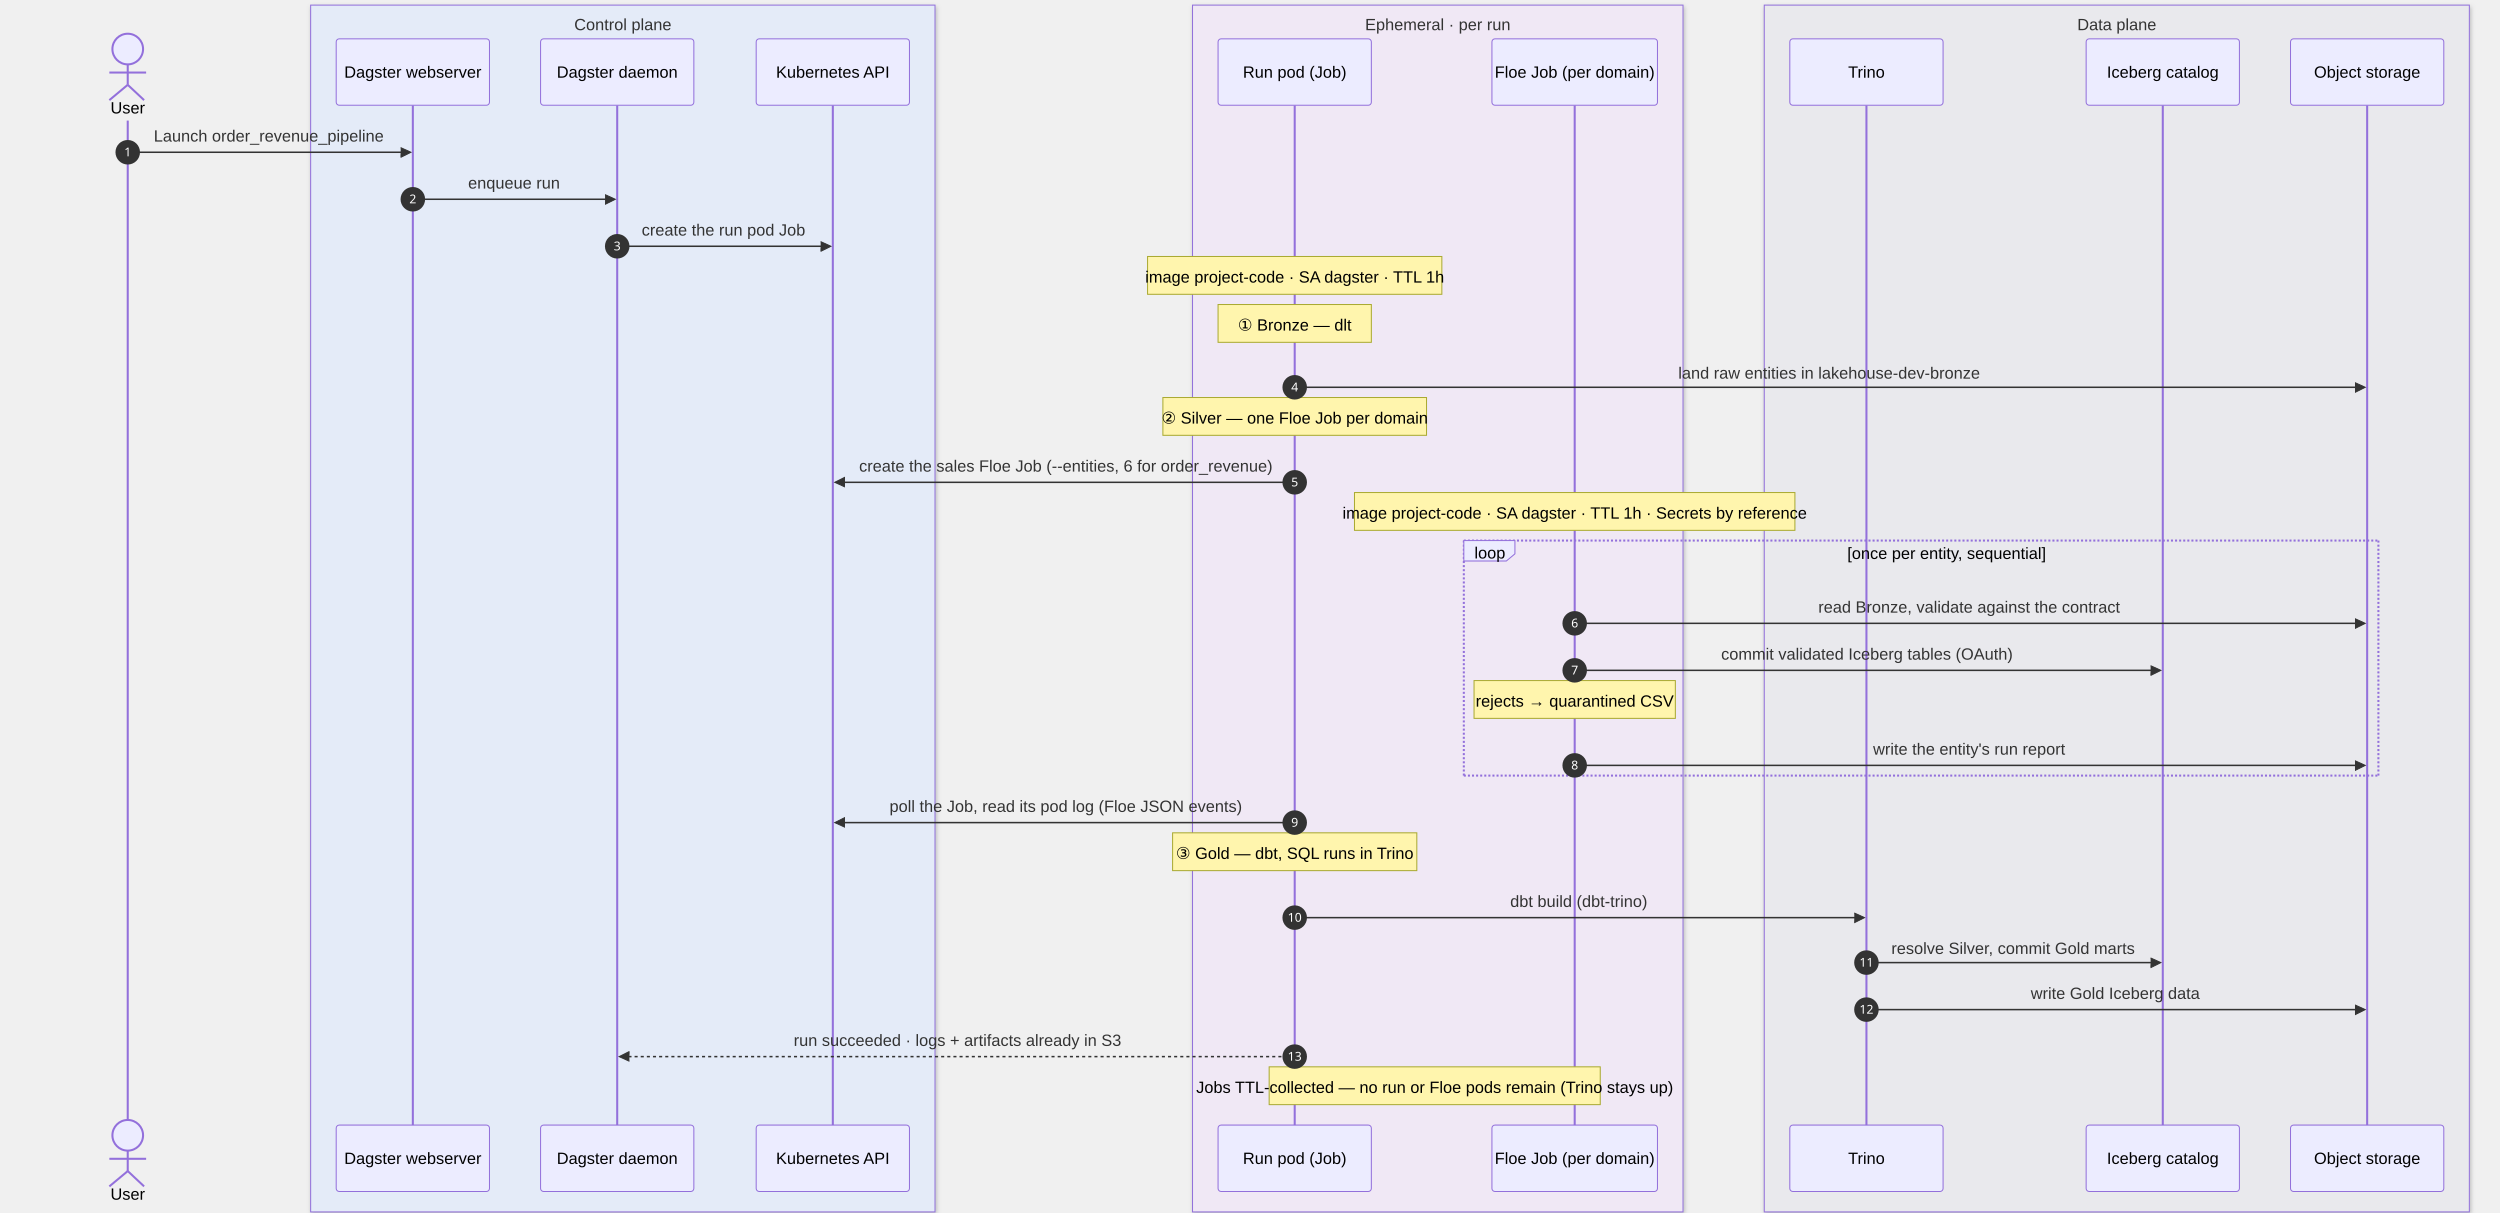
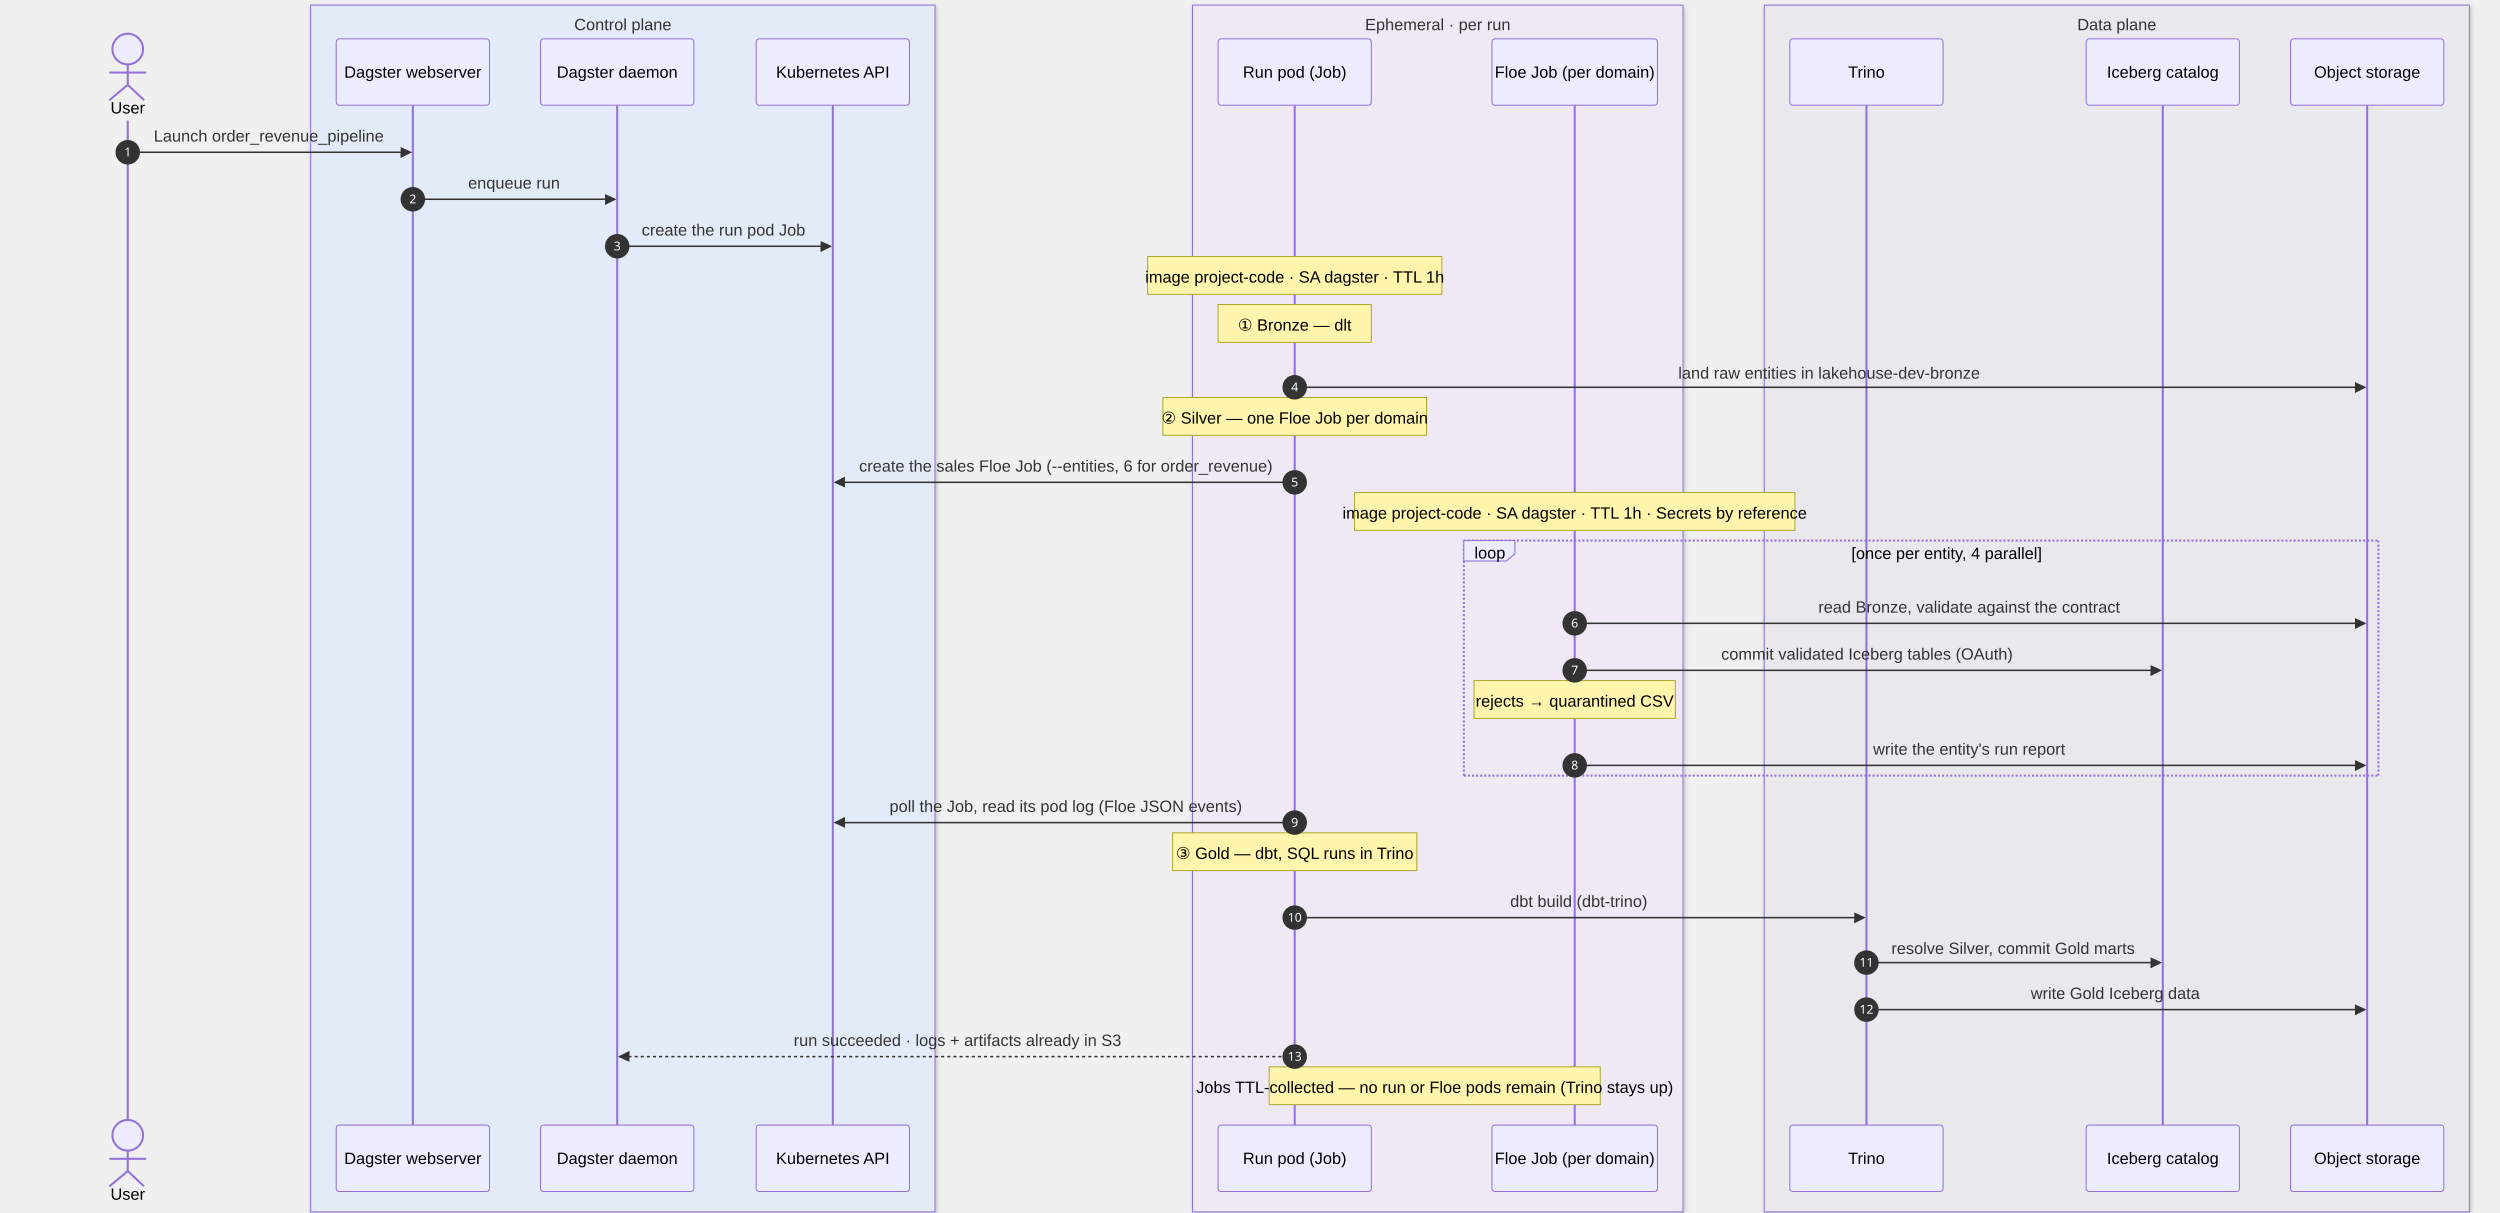
<svg xmlns="http://www.w3.org/2000/svg" id="my-svg" width="100%" style="max-width: 2446.5px; background-color: transparent;" viewBox="-50 -10 2446.5 1187" role="graphics-document document" aria-roledescription="sequence">
  <g>
    <rect x="1676.5" y="-5" fill="rgb(233,233,237)" stroke="rgb(0,0,0, 0.5)" width="690" height="1181" class="rect" />
    <text x="2021.5" y="14" dominant-baseline="central" alignment-baseline="central" class="text" style="text-anchor: middle; font-size: 16px; font-weight: 400;">
      <tspan x="2021.5" dy="0">Data plane</tspan>
    </text>
  </g>
  <g>
    <rect x="1117" y="-5" fill="rgb(240,232,245)" stroke="rgb(0,0,0, 0.5)" width="480" height="1181" class="rect" />
    <text x="1357" y="14" dominant-baseline="central" alignment-baseline="central" class="text" style="text-anchor: middle; font-size: 16px; font-weight: 400;">
      <tspan x="1357" dy="0">Ephemeral · per run</tspan>
    </text>
  </g>
  <g>
    <rect x="254" y="-5" fill="rgb(228,235,248)" stroke="rgb(0,0,0, 0.5)" width="611" height="1181" class="rect" />
    <text x="559.5" y="14" dominant-baseline="central" alignment-baseline="central" class="text" style="text-anchor: middle; font-size: 16px; font-weight: 400;">
      <tspan x="559.5" dy="0">Control plane</tspan>
    </text>
  </g>
  <g>
    <rect x="2191.5" y="1091" fill="#eaeaea" stroke="#666" width="150" height="65" name="S3" rx="3" ry="3" class="actor actor-bottom" />
    <text x="2266.5" y="1123.5" dominant-baseline="central" alignment-baseline="central" class="actor actor-box" style="text-anchor: middle; font-size: 16px; font-weight: 400;">
      <tspan x="2266.5" dy="0">Object storage</tspan>
    </text>
  </g>
  <g>
    <rect x="1991.5" y="1091" fill="#eaeaea" stroke="#666" width="150" height="65" name="Polaris" rx="3" ry="3" class="actor actor-bottom" />
    <text x="2066.5" y="1123.5" dominant-baseline="central" alignment-baseline="central" class="actor actor-box" style="text-anchor: middle; font-size: 16px; font-weight: 400;">
      <tspan x="2066.5" dy="0">Iceberg catalog</tspan>
    </text>
  </g>
  <g>
    <rect x="1701.5" y="1091" fill="#eaeaea" stroke="#666" width="150" height="65" name="Trino" rx="3" ry="3" class="actor actor-bottom" />
    <text x="1776.5" y="1123.5" dominant-baseline="central" alignment-baseline="central" class="actor actor-box" style="text-anchor: middle; font-size: 16px; font-weight: 400;">
      <tspan x="1776.5" dy="0">Trino</tspan>
    </text>
  </g>
  <g>
    <rect x="1410" y="1091" fill="#eaeaea" stroke="#666" width="162" height="65" name="Floe" rx="3" ry="3" class="actor actor-bottom" />
    <text x="1491" y="1123.5" dominant-baseline="central" alignment-baseline="central" class="actor actor-box" style="text-anchor: middle; font-size: 16px; font-weight: 400;">
      <tspan x="1491" dy="0">Floe Job (per domain)</tspan>
    </text>
  </g>
  <g>
    <rect x="1142" y="1091" fill="#eaeaea" stroke="#666" width="150" height="65" name="Run" rx="3" ry="3" class="actor actor-bottom" />
    <text x="1217" y="1123.5" dominant-baseline="central" alignment-baseline="central" class="actor actor-box" style="text-anchor: middle; font-size: 16px; font-weight: 400;">
      <tspan x="1217" dy="0">Run pod (Job)</tspan>
    </text>
  </g>
  <g>
    <rect x="690" y="1091" fill="#eaeaea" stroke="#666" width="150" height="65" name="API" rx="3" ry="3" class="actor actor-bottom" />
    <text x="765" y="1123.5" dominant-baseline="central" alignment-baseline="central" class="actor actor-box" style="text-anchor: middle; font-size: 16px; font-weight: 400;">
      <tspan x="765" dy="0">Kubernetes API</tspan>
    </text>
  </g>
  <g>
    <rect x="479" y="1091" fill="#eaeaea" stroke="#666" width="150" height="65" name="Daemon" rx="3" ry="3" class="actor actor-bottom" />
    <text x="554" y="1123.5" dominant-baseline="central" alignment-baseline="central" class="actor actor-box" style="text-anchor: middle; font-size: 16px; font-weight: 400;">
      <tspan x="554" dy="0">Dagster daemon</tspan>
    </text>
  </g>
  <g>
    <rect x="279" y="1091" fill="#eaeaea" stroke="#666" width="150" height="65" name="UI" rx="3" ry="3" class="actor actor-bottom" />
    <text x="354" y="1123.5" dominant-baseline="central" alignment-baseline="central" class="actor actor-box" style="text-anchor: middle; font-size: 16px; font-weight: 400;">
      <tspan x="354" dy="0">Dagster webserver</tspan>
    </text>
  </g>
  <g />
  <g>
    <line id="actor8" x1="2266.5" y1="93" x2="2266.5" y2="1091" class="actor-line 200" stroke-width="0.5px" stroke="#999" name="S3" data-et="life-line" data-id="S3" />
    <g id="root-8" data-et="participant" data-type="participant" data-id="S3">
      <rect x="2191.5" y="28" fill="#eaeaea" stroke="#666" width="150" height="65" name="S3" rx="3" ry="3" class="actor actor-top" />
      <text x="2266.5" y="60.5" dominant-baseline="central" alignment-baseline="central" class="actor actor-box" style="text-anchor: middle; font-size: 16px; font-weight: 400;">
        <tspan x="2266.5" dy="0">Object storage</tspan>
      </text>
    </g>
  </g>
  <g>
    <line id="actor7" x1="2066.5" y1="93" x2="2066.5" y2="1091" class="actor-line 200" stroke-width="0.5px" stroke="#999" name="Polaris" data-et="life-line" data-id="Polaris" />
    <g id="root-7" data-et="participant" data-type="participant" data-id="Polaris">
      <rect x="1991.5" y="28" fill="#eaeaea" stroke="#666" width="150" height="65" name="Polaris" rx="3" ry="3" class="actor actor-top" />
      <text x="2066.5" y="60.5" dominant-baseline="central" alignment-baseline="central" class="actor actor-box" style="text-anchor: middle; font-size: 16px; font-weight: 400;">
        <tspan x="2066.5" dy="0">Iceberg catalog</tspan>
      </text>
    </g>
  </g>
  <g>
    <line id="actor6" x1="1776.5" y1="93" x2="1776.5" y2="1091" class="actor-line 200" stroke-width="0.5px" stroke="#999" name="Trino" data-et="life-line" data-id="Trino" />
    <g id="root-6" data-et="participant" data-type="participant" data-id="Trino">
      <rect x="1701.5" y="28" fill="#eaeaea" stroke="#666" width="150" height="65" name="Trino" rx="3" ry="3" class="actor actor-top" />
      <text x="1776.5" y="60.5" dominant-baseline="central" alignment-baseline="central" class="actor actor-box" style="text-anchor: middle; font-size: 16px; font-weight: 400;">
        <tspan x="1776.5" dy="0">Trino</tspan>
      </text>
    </g>
  </g>
  <g>
    <line id="actor5" x1="1491" y1="93" x2="1491" y2="1091" class="actor-line 200" stroke-width="0.5px" stroke="#999" name="Floe" data-et="life-line" data-id="Floe" />
    <g id="root-5" data-et="participant" data-type="participant" data-id="Floe">
      <rect x="1410" y="28" fill="#eaeaea" stroke="#666" width="162" height="65" name="Floe" rx="3" ry="3" class="actor actor-top" />
      <text x="1491" y="60.5" dominant-baseline="central" alignment-baseline="central" class="actor actor-box" style="text-anchor: middle; font-size: 16px; font-weight: 400;">
        <tspan x="1491" dy="0">Floe Job (per domain)</tspan>
      </text>
    </g>
  </g>
  <g>
    <line id="actor4" x1="1217" y1="93" x2="1217" y2="1091" class="actor-line 200" stroke-width="0.5px" stroke="#999" name="Run" data-et="life-line" data-id="Run" />
    <g id="root-4" data-et="participant" data-type="participant" data-id="Run">
      <rect x="1142" y="28" fill="#eaeaea" stroke="#666" width="150" height="65" name="Run" rx="3" ry="3" class="actor actor-top" />
      <text x="1217" y="60.5" dominant-baseline="central" alignment-baseline="central" class="actor actor-box" style="text-anchor: middle; font-size: 16px; font-weight: 400;">
        <tspan x="1217" dy="0">Run pod (Job)</tspan>
      </text>
    </g>
  </g>
  <g>
    <line id="actor3" x1="765" y1="93" x2="765" y2="1091" class="actor-line 200" stroke-width="0.5px" stroke="#999" name="API" data-et="life-line" data-id="API" />
    <g id="root-3" data-et="participant" data-type="participant" data-id="API">
      <rect x="690" y="28" fill="#eaeaea" stroke="#666" width="150" height="65" name="API" rx="3" ry="3" class="actor actor-top" />
      <text x="765" y="60.5" dominant-baseline="central" alignment-baseline="central" class="actor actor-box" style="text-anchor: middle; font-size: 16px; font-weight: 400;">
        <tspan x="765" dy="0">Kubernetes API</tspan>
      </text>
    </g>
  </g>
  <g>
    <line id="actor2" x1="554" y1="93" x2="554" y2="1091" class="actor-line 200" stroke-width="0.5px" stroke="#999" name="Daemon" data-et="life-line" data-id="Daemon" />
    <g id="root-2" data-et="participant" data-type="participant" data-id="Daemon">
      <rect x="479" y="28" fill="#eaeaea" stroke="#666" width="150" height="65" name="Daemon" rx="3" ry="3" class="actor actor-top" />
      <text x="554" y="60.5" dominant-baseline="central" alignment-baseline="central" class="actor actor-box" style="text-anchor: middle; font-size: 16px; font-weight: 400;">
        <tspan x="554" dy="0">Dagster daemon</tspan>
      </text>
    </g>
  </g>
  <g>
    <line id="actor1" x1="354" y1="93" x2="354" y2="1091" class="actor-line 200" stroke-width="0.5px" stroke="#999" name="UI" data-et="life-line" data-id="UI" />
    <g id="root-1" data-et="participant" data-type="participant" data-id="UI">
      <rect x="279" y="28" fill="#eaeaea" stroke="#666" width="150" height="65" name="UI" rx="3" ry="3" class="actor actor-top" />
      <text x="354" y="60.5" dominant-baseline="central" alignment-baseline="central" class="actor actor-box" style="text-anchor: middle; font-size: 16px; font-weight: 400;">
        <tspan x="354" dy="0">Dagster webserver</tspan>
      </text>
    </g>
  </g>
  <g>
    <line id="actor0" x1="75" y1="108" x2="75" y2="1091" class="actor-line 200" stroke-width="0.5px" stroke="#999" name="User" data-et="life-line" data-id="User" />
  </g>
  <style>#my-svg{font-family:"trebuchet ms",verdana,arial,sans-serif;font-size:16px;fill:#333;}@keyframes edge-animation-frame{from{stroke-dashoffset:0;}}@keyframes dash{to{stroke-dashoffset:0;}}#my-svg .edge-animation-slow{stroke-dasharray:9,5!important;stroke-dashoffset:900;animation:dash 50s linear infinite;stroke-linecap:round;}#my-svg .edge-animation-fast{stroke-dasharray:9,5!important;stroke-dashoffset:900;animation:dash 20s linear infinite;stroke-linecap:round;}#my-svg .error-icon{fill:#552222;}#my-svg .error-text{fill:#552222;stroke:#552222;}#my-svg .edge-thickness-normal{stroke-width:1px;}#my-svg .edge-thickness-thick{stroke-width:3.5px;}#my-svg .edge-pattern-solid{stroke-dasharray:0;}#my-svg .edge-thickness-invisible{stroke-width:0;fill:none;}#my-svg .edge-pattern-dashed{stroke-dasharray:3;}#my-svg .edge-pattern-dotted{stroke-dasharray:2;}#my-svg .marker{fill:#333333;stroke:#333333;}#my-svg .marker.cross{stroke:#333333;}#my-svg svg{font-family:"trebuchet ms",verdana,arial,sans-serif;font-size:16px;}#my-svg p{margin:0;}#my-svg .actor{stroke:#9370DB;fill:#ECECFF;stroke-width:1;}#my-svg rect.actor.outer-path[data-look="neo"]{filter:drop-shadow(1px 2px 2px rgba(185, 185, 185, 1));}#my-svg rect.note[data-look="neo"]{stroke:#aaaa33;fill:#fff5ad;filter:drop-shadow(1px 2px 2px rgba(185, 185, 185, 1));}#my-svg text.actor&gt;tspan{fill:black;stroke:none;}#my-svg .actor-line{stroke:#9370DB;}#my-svg .innerArc{stroke-width:1.5;stroke-dasharray:none;}#my-svg .messageLine0{stroke-width:1.5;stroke-dasharray:none;stroke:#333;}#my-svg .messageLine1{stroke-width:1.5;stroke-dasharray:2,2;stroke:#333;}#my-svg [id$="-arrowhead"] path{fill:#333;stroke:#333;}#my-svg .sequenceNumber{fill:white;}#my-svg [id$="-sequencenumber"]{fill:#333;}#my-svg [id$="-crosshead"] path{fill:#333;stroke:#333;}#my-svg .messageText{fill:#333;stroke:none;}#my-svg .labelBox{stroke:#9370DB;fill:#ECECFF;filter:none;}#my-svg .labelText,#my-svg .labelText&gt;tspan{fill:black;stroke:none;}#my-svg .loopText,#my-svg .loopText&gt;tspan{fill:black;stroke:none;}#my-svg .sectionTitle,#my-svg .sectionTitle&gt;tspan{fill:black;stroke:none;}#my-svg .loopLine{stroke-width:2px;stroke-dasharray:2,2;stroke:#9370DB;fill:#9370DB;}#my-svg .note{stroke:#aaaa33;fill:#fff5ad;}#my-svg .noteText,#my-svg .noteText&gt;tspan{fill:black;stroke:none;font-weight:normal;}#my-svg .activation0{fill:#f4f4f4;stroke:#666;}#my-svg .activation1{fill:#f4f4f4;stroke:#666;}#my-svg .activation2{fill:#f4f4f4;stroke:#666;}#my-svg .actorPopupMenu{position:absolute;}#my-svg .actorPopupMenuPanel{position:absolute;fill:#ECECFF;box-shadow:0px 8px 16px 0px rgba(0,0,0,0.2);filter:drop-shadow(3px 5px 2px rgb(0 0 0 / 0.4));}#my-svg .actor-man circle,#my-svg line{fill:#ECECFF;stroke-width:2px;}#my-svg g rect.rect{filter:drop-shadow(1px 2px 2px rgba(185, 185, 185, 1));stroke:#9370DB;}#my-svg .node .neo-node{stroke:#9370DB;}#my-svg [data-look="neo"].node rect,#my-svg [data-look="neo"].cluster rect,#my-svg [data-look="neo"].node polygon{stroke:#9370DB;filter:drop-shadow(1px 2px 2px rgba(185, 185, 185, 1));}#my-svg [data-look="neo"].swimlane.cluster rect{filter:none;}#my-svg [data-look="neo"].node path{stroke:#9370DB;stroke-width:1px;}#my-svg [data-look="neo"].node .outer-path{filter:drop-shadow(1px 2px 2px rgba(185, 185, 185, 1));}#my-svg [data-look="neo"].node .neo-line path{stroke:#9370DB;filter:none;}#my-svg [data-look="neo"].node circle{stroke:#9370DB;filter:drop-shadow(1px 2px 2px rgba(185, 185, 185, 1));}#my-svg [data-look="neo"].node circle .state-start{fill:#000000;}#my-svg [data-look="neo"].icon-shape .icon{fill:#9370DB;filter:drop-shadow(1px 2px 2px rgba(185, 185, 185, 1));}#my-svg [data-look="neo"].icon-shape .icon-neo path{stroke:#9370DB;filter:drop-shadow(1px 2px 2px rgba(185, 185, 185, 1));}#my-svg :root{--mermaid-font-family:"trebuchet ms",verdana,arial,sans-serif;}</style>
  <g />
  <defs>
    <symbol id="my-svg-computer" width="24" height="24">
      <path transform="scale(.5)" d="M2 2v13h20v-13h-20zm18 11h-16v-9h16v9zm-10.228 6l.466-1h3.524l.467 1h-4.457zm14.228 3h-24l2-6h2.104l-1.33 4h18.45l-1.297-4h2.073l2 6zm-5-10h-14v-7h14v7z" />
    </symbol>
  </defs>
  <defs>
    <symbol id="my-svg-database" fill-rule="evenodd" clip-rule="evenodd">
      <path transform="scale(.5)" d="M12.258.001l.256.004.255.005.253.008.251.01.249.012.247.015.246.016.242.019.241.02.239.023.236.024.233.027.231.028.229.031.225.032.223.034.22.036.217.038.214.04.211.041.208.043.205.045.201.046.198.048.194.05.191.051.187.053.183.054.18.056.175.057.172.059.168.06.163.061.16.063.155.064.15.066.074.033.073.033.071.034.07.034.069.035.068.035.067.035.066.035.064.036.064.036.062.036.06.036.06.037.058.037.058.037.055.038.055.038.053.038.052.038.051.039.05.039.048.039.047.039.045.04.044.04.043.04.041.04.04.041.039.041.037.041.036.041.034.041.033.042.032.042.03.042.029.042.027.042.026.043.024.043.023.043.021.043.02.043.018.044.017.043.015.044.013.044.012.044.011.045.009.044.007.045.006.045.004.045.002.045.001.045v17l-.001.045-.002.045-.004.045-.006.045-.007.045-.009.044-.011.045-.012.044-.013.044-.015.044-.017.043-.018.044-.02.043-.021.043-.023.043-.024.043-.026.043-.027.042-.029.042-.03.042-.032.042-.033.042-.034.041-.036.041-.037.041-.039.041-.04.041-.041.04-.043.04-.044.04-.045.04-.047.039-.048.039-.05.039-.051.039-.052.038-.053.038-.055.038-.055.038-.058.037-.058.037-.06.037-.06.036-.062.036-.064.036-.064.036-.066.035-.067.035-.068.035-.069.035-.07.034-.071.034-.073.033-.074.033-.15.066-.155.064-.16.063-.163.061-.168.06-.172.059-.175.057-.18.056-.183.054-.187.053-.191.051-.194.05-.198.048-.201.046-.205.045-.208.043-.211.041-.214.04-.217.038-.22.036-.223.034-.225.032-.229.031-.231.028-.233.027-.236.024-.239.023-.241.02-.242.019-.246.016-.247.015-.249.012-.251.01-.253.008-.255.005-.256.004-.258.001-.258-.001-.256-.004-.255-.005-.253-.008-.251-.01-.249-.012-.247-.015-.245-.016-.243-.019-.241-.02-.238-.023-.236-.024-.234-.027-.231-.028-.228-.031-.226-.032-.223-.034-.22-.036-.217-.038-.214-.04-.211-.041-.208-.043-.204-.045-.201-.046-.198-.048-.195-.05-.19-.051-.187-.053-.184-.054-.179-.056-.176-.057-.172-.059-.167-.06-.164-.061-.159-.063-.155-.064-.151-.066-.074-.033-.072-.033-.072-.034-.07-.034-.069-.035-.068-.035-.067-.035-.066-.035-.064-.036-.063-.036-.062-.036-.061-.036-.06-.037-.058-.037-.057-.037-.056-.038-.055-.038-.053-.038-.052-.038-.051-.039-.049-.039-.049-.039-.046-.039-.046-.04-.044-.04-.043-.04-.041-.04-.04-.041-.039-.041-.037-.041-.036-.041-.034-.041-.033-.042-.032-.042-.03-.042-.029-.042-.027-.042-.026-.043-.024-.043-.023-.043-.021-.043-.02-.043-.018-.044-.017-.043-.015-.044-.013-.044-.012-.044-.011-.045-.009-.044-.007-.045-.006-.045-.004-.045-.002-.045-.001-.045v-17l.001-.045.002-.045.004-.045.006-.045.007-.045.009-.044.011-.045.012-.044.013-.044.015-.044.017-.043.018-.044.02-.043.021-.043.023-.043.024-.043.026-.043.027-.042.029-.042.03-.042.032-.042.033-.042.034-.041.036-.041.037-.041.039-.041.04-.041.041-.04.043-.04.044-.04.046-.04.046-.039.049-.039.049-.039.051-.039.052-.038.053-.038.055-.038.056-.038.057-.037.058-.037.06-.037.061-.036.062-.036.063-.036.064-.036.066-.035.067-.035.068-.035.069-.035.07-.034.072-.034.072-.033.074-.033.151-.066.155-.064.159-.063.164-.061.167-.06.172-.059.176-.057.179-.056.184-.054.187-.053.19-.051.195-.05.198-.048.201-.046.204-.045.208-.043.211-.041.214-.04.217-.038.22-.036.223-.034.226-.032.228-.031.231-.028.234-.027.236-.024.238-.023.241-.02.243-.019.245-.016.247-.015.249-.012.251-.01.253-.008.255-.005.256-.004.258-.001.258.001zm-9.258 20.499v.01l.001.021.003.021.004.022.005.021.006.022.007.022.009.023.01.022.011.023.012.023.013.023.015.023.016.024.017.023.018.024.019.024.021.024.022.025.023.024.024.025.052.049.056.05.061.051.066.051.07.051.075.051.079.052.084.052.088.052.092.052.097.052.102.051.105.052.11.052.114.051.119.051.123.051.127.05.131.05.135.05.139.048.144.049.147.047.152.047.155.047.16.045.163.045.167.043.171.043.176.041.178.041.183.039.187.039.19.037.194.035.197.035.202.033.204.031.209.03.212.029.216.027.219.025.222.024.226.021.23.02.233.018.236.016.24.015.243.012.246.01.249.008.253.005.256.004.259.001.26-.001.257-.004.254-.005.25-.008.247-.011.244-.012.241-.014.237-.016.233-.018.231-.021.226-.021.224-.024.22-.026.216-.027.212-.028.21-.031.205-.031.202-.034.198-.034.194-.036.191-.037.187-.039.183-.04.179-.04.175-.042.172-.043.168-.044.163-.045.16-.046.155-.046.152-.047.148-.048.143-.049.139-.049.136-.05.131-.05.126-.05.123-.051.118-.052.114-.051.11-.052.106-.052.101-.052.096-.052.092-.052.088-.053.083-.051.079-.052.074-.052.07-.051.065-.051.06-.051.056-.05.051-.05.023-.024.023-.025.021-.024.02-.024.019-.024.018-.024.017-.024.015-.023.014-.024.013-.023.012-.023.01-.023.01-.022.008-.022.006-.022.006-.022.004-.022.004-.021.001-.021.001-.021v-4.127l-.077.055-.08.053-.083.054-.085.053-.087.052-.09.052-.093.051-.095.05-.097.05-.1.049-.102.049-.105.048-.106.047-.109.047-.111.046-.114.045-.115.045-.118.044-.12.043-.122.042-.124.042-.126.041-.128.04-.13.04-.132.038-.134.038-.135.037-.138.037-.139.035-.142.035-.143.034-.144.033-.147.032-.148.031-.15.03-.151.03-.153.029-.154.027-.156.027-.158.026-.159.025-.161.024-.162.023-.163.022-.165.021-.166.02-.167.019-.169.018-.169.017-.171.016-.173.015-.173.014-.175.013-.175.012-.177.011-.178.01-.179.008-.179.008-.181.006-.182.005-.182.004-.184.003-.184.002h-.37l-.184-.002-.184-.003-.182-.004-.182-.005-.181-.006-.179-.008-.179-.008-.178-.01-.176-.011-.176-.012-.175-.013-.173-.014-.172-.015-.171-.016-.17-.017-.169-.018-.167-.019-.166-.02-.165-.021-.163-.022-.162-.023-.161-.024-.159-.025-.157-.026-.156-.027-.155-.027-.153-.029-.151-.03-.15-.03-.148-.031-.146-.032-.145-.033-.143-.034-.141-.035-.14-.035-.137-.037-.136-.037-.134-.038-.132-.038-.13-.04-.128-.04-.126-.041-.124-.042-.122-.042-.12-.044-.117-.043-.116-.045-.113-.045-.112-.046-.109-.047-.106-.047-.105-.048-.102-.049-.1-.049-.097-.05-.095-.05-.093-.052-.09-.051-.087-.052-.085-.053-.083-.054-.08-.054-.077-.054v4.127zm0-5.654v.011l.001.021.003.021.004.021.005.022.006.022.007.022.009.022.01.022.011.023.012.023.013.023.015.024.016.023.017.024.018.024.019.024.021.024.022.024.023.025.024.024.052.05.056.05.061.05.066.051.07.051.075.052.079.051.084.052.088.052.092.052.097.052.102.052.105.052.11.051.114.051.119.052.123.05.127.051.131.05.135.049.139.049.144.048.147.048.152.047.155.046.16.045.163.045.167.044.171.042.176.042.178.04.183.04.187.038.19.037.194.036.197.034.202.033.204.032.209.03.212.028.216.027.219.025.222.024.226.022.23.02.233.018.236.016.24.014.243.012.246.01.249.008.253.006.256.003.259.001.26-.001.257-.003.254-.006.25-.008.247-.01.244-.012.241-.015.237-.016.233-.018.231-.02.226-.022.224-.024.22-.025.216-.027.212-.029.21-.03.205-.032.202-.033.198-.035.194-.036.191-.037.187-.039.183-.039.179-.041.175-.042.172-.043.168-.044.163-.045.16-.045.155-.047.152-.047.148-.048.143-.048.139-.05.136-.049.131-.05.126-.051.123-.051.118-.051.114-.052.11-.052.106-.052.101-.052.096-.052.092-.052.088-.052.083-.052.079-.052.074-.051.07-.052.065-.051.06-.05.056-.051.051-.049.023-.025.023-.024.021-.025.02-.024.019-.024.018-.024.017-.024.015-.023.014-.023.013-.024.012-.022.01-.023.01-.023.008-.022.006-.022.006-.022.004-.021.004-.022.001-.021.001-.021v-4.139l-.077.054-.08.054-.083.054-.085.052-.087.053-.09.051-.093.051-.095.051-.097.05-.1.049-.102.049-.105.048-.106.047-.109.047-.111.046-.114.045-.115.044-.118.044-.12.044-.122.042-.124.042-.126.041-.128.04-.13.039-.132.039-.134.038-.135.037-.138.036-.139.036-.142.035-.143.033-.144.033-.147.033-.148.031-.15.03-.151.03-.153.028-.154.028-.156.027-.158.026-.159.025-.161.024-.162.023-.163.022-.165.021-.166.02-.167.019-.169.018-.169.017-.171.016-.173.015-.173.014-.175.013-.175.012-.177.011-.178.009-.179.009-.179.007-.181.007-.182.005-.182.004-.184.003-.184.002h-.37l-.184-.002-.184-.003-.182-.004-.182-.005-.181-.007-.179-.007-.179-.009-.178-.009-.176-.011-.176-.012-.175-.013-.173-.014-.172-.015-.171-.016-.17-.017-.169-.018-.167-.019-.166-.02-.165-.021-.163-.022-.162-.023-.161-.024-.159-.025-.157-.026-.156-.027-.155-.028-.153-.028-.151-.03-.15-.03-.148-.031-.146-.033-.145-.033-.143-.033-.141-.035-.14-.036-.137-.036-.136-.037-.134-.038-.132-.039-.13-.039-.128-.04-.126-.041-.124-.042-.122-.043-.12-.043-.117-.044-.116-.044-.113-.046-.112-.046-.109-.046-.106-.047-.105-.048-.102-.049-.1-.049-.097-.05-.095-.051-.093-.051-.09-.051-.087-.053-.085-.052-.083-.054-.08-.054-.077-.054v4.139zm0-5.666v.011l.001.02.003.022.004.021.005.022.006.021.007.022.009.023.01.022.011.023.012.023.013.023.015.023.016.024.017.024.018.023.019.024.021.025.022.024.023.024.024.025.052.05.056.05.061.05.066.051.07.051.075.052.079.051.084.052.088.052.092.052.097.052.102.052.105.051.11.052.114.051.119.051.123.051.127.05.131.05.135.05.139.049.144.048.147.048.152.047.155.046.16.045.163.045.167.043.171.043.176.042.178.04.183.04.187.038.19.037.194.036.197.034.202.033.204.032.209.03.212.028.216.027.219.025.222.024.226.021.23.02.233.018.236.017.24.014.243.012.246.01.249.008.253.006.256.003.259.001.26-.001.257-.003.254-.006.25-.008.247-.01.244-.013.241-.014.237-.016.233-.018.231-.02.226-.022.224-.024.22-.025.216-.027.212-.029.21-.03.205-.032.202-.033.198-.035.194-.036.191-.037.187-.039.183-.039.179-.041.175-.042.172-.043.168-.044.163-.045.16-.045.155-.047.152-.047.148-.048.143-.049.139-.049.136-.049.131-.051.126-.05.123-.051.118-.052.114-.051.11-.052.106-.052.101-.052.096-.052.092-.052.088-.052.083-.052.079-.052.074-.052.07-.051.065-.051.06-.051.056-.05.051-.049.023-.025.023-.025.021-.024.02-.024.019-.024.018-.024.017-.024.015-.023.014-.024.013-.023.012-.023.01-.022.01-.023.008-.022.006-.022.006-.022.004-.022.004-.021.001-.021.001-.021v-4.153l-.077.054-.08.054-.083.053-.085.053-.087.053-.09.051-.093.051-.095.051-.097.05-.1.049-.102.048-.105.048-.106.048-.109.046-.111.046-.114.046-.115.044-.118.044-.12.043-.122.043-.124.042-.126.041-.128.04-.13.039-.132.039-.134.038-.135.037-.138.036-.139.036-.142.034-.143.034-.144.033-.147.032-.148.032-.15.03-.151.03-.153.028-.154.028-.156.027-.158.026-.159.024-.161.024-.162.023-.163.023-.165.021-.166.02-.167.019-.169.018-.169.017-.171.016-.173.015-.173.014-.175.013-.175.012-.177.01-.178.01-.179.009-.179.007-.181.006-.182.006-.182.004-.184.003-.184.001-.185.001-.185-.001-.184-.001-.184-.003-.182-.004-.182-.006-.181-.006-.179-.007-.179-.009-.178-.01-.176-.01-.176-.012-.175-.013-.173-.014-.172-.015-.171-.016-.17-.017-.169-.018-.167-.019-.166-.02-.165-.021-.163-.023-.162-.023-.161-.024-.159-.024-.157-.026-.156-.027-.155-.028-.153-.028-.151-.03-.15-.03-.148-.032-.146-.032-.145-.033-.143-.034-.141-.034-.14-.036-.137-.036-.136-.037-.134-.038-.132-.039-.13-.039-.128-.041-.126-.041-.124-.041-.122-.043-.12-.043-.117-.044-.116-.044-.113-.046-.112-.046-.109-.046-.106-.048-.105-.048-.102-.048-.1-.05-.097-.049-.095-.051-.093-.051-.09-.052-.087-.052-.085-.053-.083-.053-.08-.054-.077-.054v4.153zm8.74-8.179l-.257.004-.254.005-.25.008-.247.011-.244.012-.241.014-.237.016-.233.018-.231.021-.226.022-.224.023-.22.026-.216.027-.212.028-.21.031-.205.032-.202.033-.198.034-.194.036-.191.038-.187.038-.183.04-.179.041-.175.042-.172.043-.168.043-.163.045-.16.046-.155.046-.152.048-.148.048-.143.048-.139.049-.136.05-.131.05-.126.051-.123.051-.118.051-.114.052-.11.052-.106.052-.101.052-.096.052-.092.052-.088.052-.083.052-.079.052-.074.051-.07.052-.065.051-.06.05-.056.05-.051.05-.023.025-.023.024-.021.024-.02.025-.019.024-.018.024-.017.023-.015.024-.014.023-.013.023-.012.023-.01.023-.01.022-.008.022-.006.023-.006.021-.004.022-.004.021-.001.021-.001.021.001.021.001.021.004.021.004.022.006.021.006.023.008.022.01.022.01.023.012.023.013.023.014.023.015.024.017.023.018.024.019.024.02.025.021.024.023.024.023.025.051.05.056.05.06.05.065.051.07.052.074.051.079.052.083.052.088.052.092.052.096.052.101.052.106.052.11.052.114.052.118.051.123.051.126.051.131.05.136.05.139.049.143.048.148.048.152.048.155.046.16.046.163.045.168.043.172.043.175.042.179.041.183.04.187.038.191.038.194.036.198.034.202.033.205.032.21.031.212.028.216.027.22.026.224.023.226.022.231.021.233.018.237.016.241.014.244.012.247.011.25.008.254.005.257.004.26.001.26-.001.257-.004.254-.005.25-.008.247-.011.244-.012.241-.014.237-.016.233-.018.231-.021.226-.022.224-.023.22-.026.216-.027.212-.028.21-.031.205-.032.202-.033.198-.034.194-.036.191-.038.187-.038.183-.04.179-.041.175-.042.172-.043.168-.043.163-.045.16-.046.155-.046.152-.048.148-.048.143-.048.139-.049.136-.05.131-.05.126-.051.123-.051.118-.051.114-.052.11-.052.106-.052.101-.052.096-.052.092-.052.088-.052.083-.052.079-.052.074-.051.07-.052.065-.051.06-.05.056-.05.051-.05.023-.025.023-.024.021-.024.02-.025.019-.024.018-.024.017-.023.015-.024.014-.023.013-.023.012-.023.01-.023.01-.022.008-.022.006-.023.006-.021.004-.022.004-.021.001-.021.001-.021-.001-.021-.001-.021-.004-.021-.004-.022-.006-.021-.006-.023-.008-.022-.01-.022-.01-.023-.012-.023-.013-.023-.014-.023-.015-.024-.017-.023-.018-.024-.019-.024-.02-.025-.021-.024-.023-.024-.023-.025-.051-.05-.056-.05-.06-.05-.065-.051-.07-.052-.074-.051-.079-.052-.083-.052-.088-.052-.092-.052-.096-.052-.101-.052-.106-.052-.11-.052-.114-.052-.118-.051-.123-.051-.126-.051-.131-.05-.136-.05-.139-.049-.143-.048-.148-.048-.152-.048-.155-.046-.16-.046-.163-.045-.168-.043-.172-.043-.175-.042-.179-.041-.183-.04-.187-.038-.191-.038-.194-.036-.198-.034-.202-.033-.205-.032-.21-.031-.212-.028-.216-.027-.22-.026-.224-.023-.226-.022-.231-.021-.233-.018-.237-.016-.241-.014-.244-.012-.247-.011-.25-.008-.254-.005-.257-.004-.26-.001-.26.001z" />
    </symbol>
  </defs>
  <defs>
    <symbol id="my-svg-clock" width="24" height="24">
      <path transform="scale(.5)" d="M12 2c5.514 0 10 4.486 10 10s-4.486 10-10 10-10-4.486-10-10 4.486-10 10-10zm0-2c-6.627 0-12 5.373-12 12s5.373 12 12 12 12-5.373 12-12-5.373-12-12-12zm5.848 12.459c.202.038.202.333.001.372-1.907.361-6.045 1.111-6.547 1.111-.719 0-1.301-.582-1.301-1.301 0-.512.77-5.447 1.125-7.445.034-.192.312-.181.343.014l.985 6.238 5.394 1.011z" />
    </symbol>
  </defs>
  <defs>
    <marker id="my-svg-arrowhead" refX="7.9" refY="5" markerUnits="userSpaceOnUse" markerWidth="12" markerHeight="12" orient="auto-start-reverse">
      <path d="M -1 0 L 10 5 L 0 10 z" />
    </marker>
  </defs>
  <defs>
    <marker id="my-svg-crosshead" markerWidth="15" markerHeight="8" orient="auto" refX="4" refY="4.5">
      <path fill="none" stroke="#000000" stroke-width="1pt" d="M 1,2 L 6,7 M 6,2 L 1,7" style="stroke-dasharray: 0, 0;" />
    </marker>
  </defs>
  <defs>
    <marker id="my-svg-filled-head" refX="15.5" refY="7" markerWidth="20" markerHeight="28" orient="auto">
      <path d="M 18,7 L9,13 L14,7 L9,1 Z" />
    </marker>
  </defs>
  <defs>
    <marker id="my-svg-sequencenumber" refX="15" refY="15" markerWidth="60" markerHeight="40" orient="auto">
      <circle cx="15" cy="15" r="6" />
    </marker>
  </defs>
  <defs>
    <marker id="my-svg-solidTopArrowHead" refX="7.9" refY="7.25" markerUnits="userSpaceOnUse" markerWidth="12" markerHeight="12" orient="auto-start-reverse">
      <path d="M 0 0 L 10 8 L 0 8 z" />
    </marker>
  </defs>
  <defs>
    <marker id="my-svg-solidBottomArrowHead" refX="7.9" refY="0.75" markerUnits="userSpaceOnUse" markerWidth="12" markerHeight="12" orient="auto-start-reverse">
      <path d="M 0 0 L 10 0 L 0 8 z" />
    </marker>
  </defs>
  <defs>
    <marker id="my-svg-stickTopArrowHead" refX="7.5" refY="7" markerUnits="userSpaceOnUse" markerWidth="12" markerHeight="12" orient="auto-start-reverse">
      <path d="M 0 0 L 7 7" stroke="black" stroke-width="1.5" fill="none" />
    </marker>
  </defs>
  <defs>
    <marker id="my-svg-stickBottomArrowHead" refX="7.5" refY="0" markerUnits="userSpaceOnUse" markerWidth="12" markerHeight="12" orient="auto-start-reverse">
      <path d="M 0 7 L 7 0" stroke="black" stroke-width="1.5" fill="none" />
    </marker>
  </defs>
  <g data-et="note" data-id="i4">
    <rect x="1073" y="241" fill="#EDF2AE" stroke="#666" width="288" height="37" class="note" />
    <text x="1217" y="246" text-anchor="middle" dominant-baseline="middle" alignment-baseline="middle" class="noteText" dy="1em" style="font-size: 16px; font-weight: 400;">
      <tspan x="1217">image project-code · SA dagster · TTL 1h</tspan>
    </text>
  </g>
  <g data-et="note" data-id="i5">
    <rect x="1142" y="288" fill="#EDF2AE" stroke="#666" width="150" height="37" class="note" />
    <text x="1217" y="293" text-anchor="middle" dominant-baseline="middle" alignment-baseline="middle" class="noteText" dy="1em" style="font-size: 16px; font-weight: 400;">
      <tspan x="1217">① Bronze — dlt</tspan>
    </text>
  </g>
  <g data-et="note" data-id="i7">
    <rect x="1088" y="379" fill="#EDF2AE" stroke="#666" width="258" height="37" class="note" />
    <text x="1217" y="384" text-anchor="middle" dominant-baseline="middle" alignment-baseline="middle" class="noteText" dy="1em" style="font-size: 16px; font-weight: 400;">
      <tspan x="1217">② Silver — one Floe Job per domain</tspan>
    </text>
  </g>
  <g data-et="note" data-id="i9">
    <rect x="1275.5" y="472" fill="#EDF2AE" stroke="#666" width="431" height="37" class="note" />
    <text x="1491" y="477" text-anchor="middle" dominant-baseline="middle" alignment-baseline="middle" class="noteText" dy="1em" style="font-size: 16px; font-weight: 400;">
      <tspan x="1491">image project-code · SA dagster · TTL 1h · Secrets by reference</tspan>
    </text>
  </g>
  <g data-et="note" data-id="i13">
    <rect x="1392.5" y="656" fill="#EDF2AE" stroke="#666" width="197" height="37" class="note" />
    <text x="1491" y="661" text-anchor="middle" dominant-baseline="middle" alignment-baseline="middle" class="noteText" dy="1em" style="font-size: 16px; font-weight: 400;">
      <tspan x="1491">rejects → quarantined CSV</tspan>
    </text>
  </g>
  <g data-et="control-structure" data-id="i15">
    <line x1="1382.5" y1="519" x2="2277.5" y2="519" class="loopLine" />
    <line x1="2277.5" y1="519" x2="2277.5" y2="749" class="loopLine" />
    <line x1="1382.5" y1="749" x2="2277.5" y2="749" class="loopLine" />
    <line x1="1382.5" y1="519" x2="1382.5" y2="749" class="loopLine" />
    <polygon points="1382.5,519 1432.5,519 1432.5,532 1424.1,539 1382.5,539" class="labelBox" />
    <text x="1408" y="532" text-anchor="middle" dominant-baseline="middle" alignment-baseline="middle" class="labelText" style="font-size: 16px; font-weight: 400;">loop</text>
    <text x="1855" y="537" text-anchor="middle" class="loopText" style="font-size: 16px; font-weight: 400;">
-       <tspan x="1855">[once per entity, sequential]</tspan>
+       <tspan x="1855">[once per entity, 4 parallel]</tspan>
    </text>
  </g>
  <g data-et="note" data-id="i17">
    <rect x="1097.5" y="805" fill="#EDF2AE" stroke="#666" width="239" height="37" class="note" />
    <text x="1217" y="810" text-anchor="middle" dominant-baseline="middle" alignment-baseline="middle" class="noteText" dy="1em" style="font-size: 16px; font-weight: 400;">
      <tspan x="1217">③ Gold — dbt, SQL runs in Trino</tspan>
    </text>
  </g>
  <g data-et="note" data-id="i22">
    <rect x="1192" y="1034" fill="#EDF2AE" stroke="#666" width="324" height="37" class="note" />
    <text x="1354" y="1039" text-anchor="middle" dominant-baseline="middle" alignment-baseline="middle" class="noteText" dy="1em" style="font-size: 16px; font-weight: 400;">
      <tspan x="1354">Jobs TTL-collected — no run or Floe pods remain (Trino stays up)</tspan>
    </text>
  </g>
  <g class="actor-man actor-top" name="User" data-et="participant" data-type="actor" data-id="User" style="stroke: rgb(147, 112, 219);">
    <line id="actor-man-torso0" x1="75" y1="53" x2="75" y2="73" />
    <line id="actor-man-arms0" x1="57" y1="61" x2="93" y2="61" />
    <line x1="57" y1="88" x2="75" y2="73" />
    <line x1="75" y1="73" x2="91" y2="88" />
    <circle cx="75" cy="38" r="15" width="150" height="65" />
    <text x="75" y="95.5" dominant-baseline="central" alignment-baseline="central" class="actor actor-man" style="text-anchor: middle; font-size: 16px; font-weight: 400;">
      <tspan x="75" dy="0">User</tspan>
    </text>
  </g>
  <text x="213" y="108" text-anchor="middle" dominant-baseline="middle" alignment-baseline="middle" class="messageText" dy="1em" style="font-size: 16px; font-weight: 400;">Launch order_revenue_pipeline</text>
  <line x1="82" y1="139" x2="350" y2="139" class="messageLine0" data-et="message" data-id="i1" data-from="User" data-to="UI" stroke-width="2" stroke="none" marker-end="url(#my-svg-arrowhead)" style="fill: none;" />
  <line x1="75" y1="139" x2="75" y2="139" stroke-width="0" marker-start="url(#my-svg-sequencenumber)" />
  <text x="75" y="143" font-family="sans-serif" font-size="12px" text-anchor="middle" class="sequenceNumber">1</text>
  <text x="453" y="154" text-anchor="middle" dominant-baseline="middle" alignment-baseline="middle" class="messageText" dy="1em" style="font-size: 16px; font-weight: 400;">enqueue run</text>
  <line x1="361" y1="185" x2="550" y2="185" class="messageLine0" data-et="message" data-id="i2" data-from="UI" data-to="Daemon" stroke-width="2" stroke="none" marker-end="url(#my-svg-arrowhead)" style="fill: none;" />
  <line x1="354" y1="185" x2="354" y2="185" stroke-width="0" marker-start="url(#my-svg-sequencenumber)" />
  <text x="354" y="189" font-family="sans-serif" font-size="12px" text-anchor="middle" class="sequenceNumber">2</text>
  <text x="658" y="200" text-anchor="middle" dominant-baseline="middle" alignment-baseline="middle" class="messageText" dy="1em" style="font-size: 16px; font-weight: 400;">create the run pod Job</text>
  <line x1="561" y1="231" x2="761" y2="231" class="messageLine0" data-et="message" data-id="i3" data-from="Daemon" data-to="API" stroke-width="2" stroke="none" marker-end="url(#my-svg-arrowhead)" style="fill: none;" />
  <line x1="554" y1="231" x2="554" y2="231" stroke-width="0" marker-start="url(#my-svg-sequencenumber)" />
  <text x="554" y="235" font-family="sans-serif" font-size="12px" text-anchor="middle" class="sequenceNumber">3</text>
  <text x="1740" y="340" text-anchor="middle" dominant-baseline="middle" alignment-baseline="middle" class="messageText" dy="1em" style="font-size: 16px; font-weight: 400;">land raw entities in lakehouse-dev-bronze</text>
  <line x1="1224" y1="369" x2="2262.5" y2="369" class="messageLine0" data-et="message" data-id="i6" data-from="Run" data-to="S3" stroke-width="2" stroke="none" marker-end="url(#my-svg-arrowhead)" style="fill: none;" />
  <line x1="1217" y1="369" x2="1217" y2="369" stroke-width="0" marker-start="url(#my-svg-sequencenumber)" />
  <text x="1217" y="373" font-family="sans-serif" font-size="12px" text-anchor="middle" class="sequenceNumber">4</text>
  <text x="993" y="431" text-anchor="middle" dominant-baseline="middle" alignment-baseline="middle" class="messageText" dy="1em" style="font-size: 16px; font-weight: 400;">create the sales Floe Job (--entities, 6 for order_revenue)</text>
  <line x1="1222" y1="462" x2="769" y2="462" class="messageLine0" data-et="message" data-id="i8" data-from="Run" data-to="API" stroke-width="2" stroke="none" marker-end="url(#my-svg-arrowhead)" style="fill: none;" />
  <line x1="1217" y1="462" x2="1217" y2="462" stroke-width="0" marker-start="url(#my-svg-sequencenumber)" />
  <text x="1217" y="466" font-family="sans-serif" font-size="12px" text-anchor="middle" class="sequenceNumber">5</text>
  <text x="1877" y="569" text-anchor="middle" dominant-baseline="middle" alignment-baseline="middle" class="messageText" dy="1em" style="font-size: 16px; font-weight: 400;">read Bronze, validate against the contract</text>
  <line x1="1498" y1="600" x2="2262.5" y2="600" class="messageLine0" data-et="message" data-id="i11" data-from="Floe" data-to="S3" stroke-width="2" stroke="none" marker-end="url(#my-svg-arrowhead)" style="fill: none;" />
  <line x1="1491" y1="600" x2="1491" y2="600" stroke-width="0" marker-start="url(#my-svg-sequencenumber)" />
  <text x="1491" y="604" font-family="sans-serif" font-size="12px" text-anchor="middle" class="sequenceNumber">6</text>
  <text x="1777" y="615" text-anchor="middle" dominant-baseline="middle" alignment-baseline="middle" class="messageText" dy="1em" style="font-size: 16px; font-weight: 400;">commit validated Iceberg tables (OAuth)</text>
  <line x1="1498" y1="646" x2="2062.5" y2="646" class="messageLine0" data-et="message" data-id="i12" data-from="Floe" data-to="Polaris" stroke-width="2" stroke="none" marker-end="url(#my-svg-arrowhead)" style="fill: none;" />
  <line x1="1491" y1="646" x2="1491" y2="646" stroke-width="0" marker-start="url(#my-svg-sequencenumber)" />
  <text x="1491" y="650" font-family="sans-serif" font-size="12px" text-anchor="middle" class="sequenceNumber">7</text>
  <text x="1877" y="708" text-anchor="middle" dominant-baseline="middle" alignment-baseline="middle" class="messageText" dy="1em" style="font-size: 16px; font-weight: 400;">write the entity's run report</text>
  <line x1="1498" y1="739" x2="2262.5" y2="739" class="messageLine0" data-et="message" data-id="i14" data-from="Floe" data-to="S3" stroke-width="2" stroke="none" marker-end="url(#my-svg-arrowhead)" style="fill: none;" />
  <line x1="1491" y1="739" x2="1491" y2="739" stroke-width="0" marker-start="url(#my-svg-sequencenumber)" />
  <text x="1491" y="743" font-family="sans-serif" font-size="12px" text-anchor="middle" class="sequenceNumber">8</text>
  <text x="993" y="764" text-anchor="middle" dominant-baseline="middle" alignment-baseline="middle" class="messageText" dy="1em" style="font-size: 16px; font-weight: 400;">poll the Job, read its pod log (Floe JSON events)</text>
  <line x1="1222" y1="795" x2="769" y2="795" class="messageLine0" data-et="message" data-id="i16" data-from="Run" data-to="API" stroke-width="2" stroke="none" marker-end="url(#my-svg-arrowhead)" style="fill: none;" />
  <line x1="1217" y1="795" x2="1217" y2="795" stroke-width="0" marker-start="url(#my-svg-sequencenumber)" />
  <text x="1217" y="799" font-family="sans-serif" font-size="12px" text-anchor="middle" class="sequenceNumber">9</text>
  <text x="1495" y="857" text-anchor="middle" dominant-baseline="middle" alignment-baseline="middle" class="messageText" dy="1em" style="font-size: 16px; font-weight: 400;">dbt build (dbt-trino)</text>
  <line x1="1224" y1="888" x2="1772.5" y2="888" class="messageLine0" data-et="message" data-id="i18" data-from="Run" data-to="Trino" stroke-width="2" stroke="none" marker-end="url(#my-svg-arrowhead)" style="fill: none;" />
  <line x1="1217" y1="888" x2="1217" y2="888" stroke-width="0" marker-start="url(#my-svg-sequencenumber)" />
  <text x="1217" y="892" font-family="sans-serif" font-size="12px" text-anchor="middle" class="sequenceNumber">10</text>
  <text x="1920" y="903" text-anchor="middle" dominant-baseline="middle" alignment-baseline="middle" class="messageText" dy="1em" style="font-size: 16px; font-weight: 400;">resolve Silver, commit Gold marts</text>
  <line x1="1783.5" y1="932" x2="2062.5" y2="932" class="messageLine0" data-et="message" data-id="i19" data-from="Trino" data-to="Polaris" stroke-width="2" stroke="none" marker-end="url(#my-svg-arrowhead)" style="fill: none;" />
  <line x1="1776.5" y1="932" x2="1776.5" y2="932" stroke-width="0" marker-start="url(#my-svg-sequencenumber)" />
  <text x="1776.5" y="936" font-family="sans-serif" font-size="12px" text-anchor="middle" class="sequenceNumber">11</text>
  <text x="2020" y="947" text-anchor="middle" dominant-baseline="middle" alignment-baseline="middle" class="messageText" dy="1em" style="font-size: 16px; font-weight: 400;">write Gold Iceberg data</text>
  <line x1="1783.5" y1="978" x2="2262.5" y2="978" class="messageLine0" data-et="message" data-id="i20" data-from="Trino" data-to="S3" stroke-width="2" stroke="none" marker-end="url(#my-svg-arrowhead)" style="fill: none;" />
  <line x1="1776.5" y1="978" x2="1776.5" y2="978" stroke-width="0" marker-start="url(#my-svg-sequencenumber)" />
  <text x="1776.5" y="982" font-family="sans-serif" font-size="12px" text-anchor="middle" class="sequenceNumber">12</text>
  <text x="887" y="993" text-anchor="middle" dominant-baseline="middle" alignment-baseline="middle" class="messageText" dy="1em" style="font-size: 16px; font-weight: 400;">run succeeded · logs + artifacts already in S3</text>
  <line x1="1222" y1="1024" x2="558" y2="1024" class="messageLine1" data-et="message" data-id="i21" data-from="Run" data-to="Daemon" stroke-width="2" stroke="none" marker-end="url(#my-svg-arrowhead)" style="stroke-dasharray: 3, 3; fill: none;" />
  <line x1="1217" y1="1024" x2="1217" y2="1024" stroke-width="0" marker-start="url(#my-svg-sequencenumber)" />
  <text x="1217" y="1028" font-family="sans-serif" font-size="12px" text-anchor="middle" class="sequenceNumber">13</text>
  <g class="actor-man actor-bottom" name="User" style="stroke: rgb(147, 112, 219);">
    <line id="actor-man-torso8" x1="75" y1="1116" x2="75" y2="1136" />
    <line id="actor-man-arms8" x1="57" y1="1124" x2="93" y2="1124" />
    <line x1="57" y1="1151" x2="75" y2="1136" />
    <line x1="75" y1="1136" x2="91" y2="1151" />
    <circle cx="75" cy="1101" r="15" width="150" height="65" />
    <text x="75" y="1158.5" dominant-baseline="central" alignment-baseline="central" class="actor actor-man" style="text-anchor: middle; font-size: 16px; font-weight: 400;">
      <tspan x="75" dy="0">User</tspan>
    </text>
  </g>
</svg>
